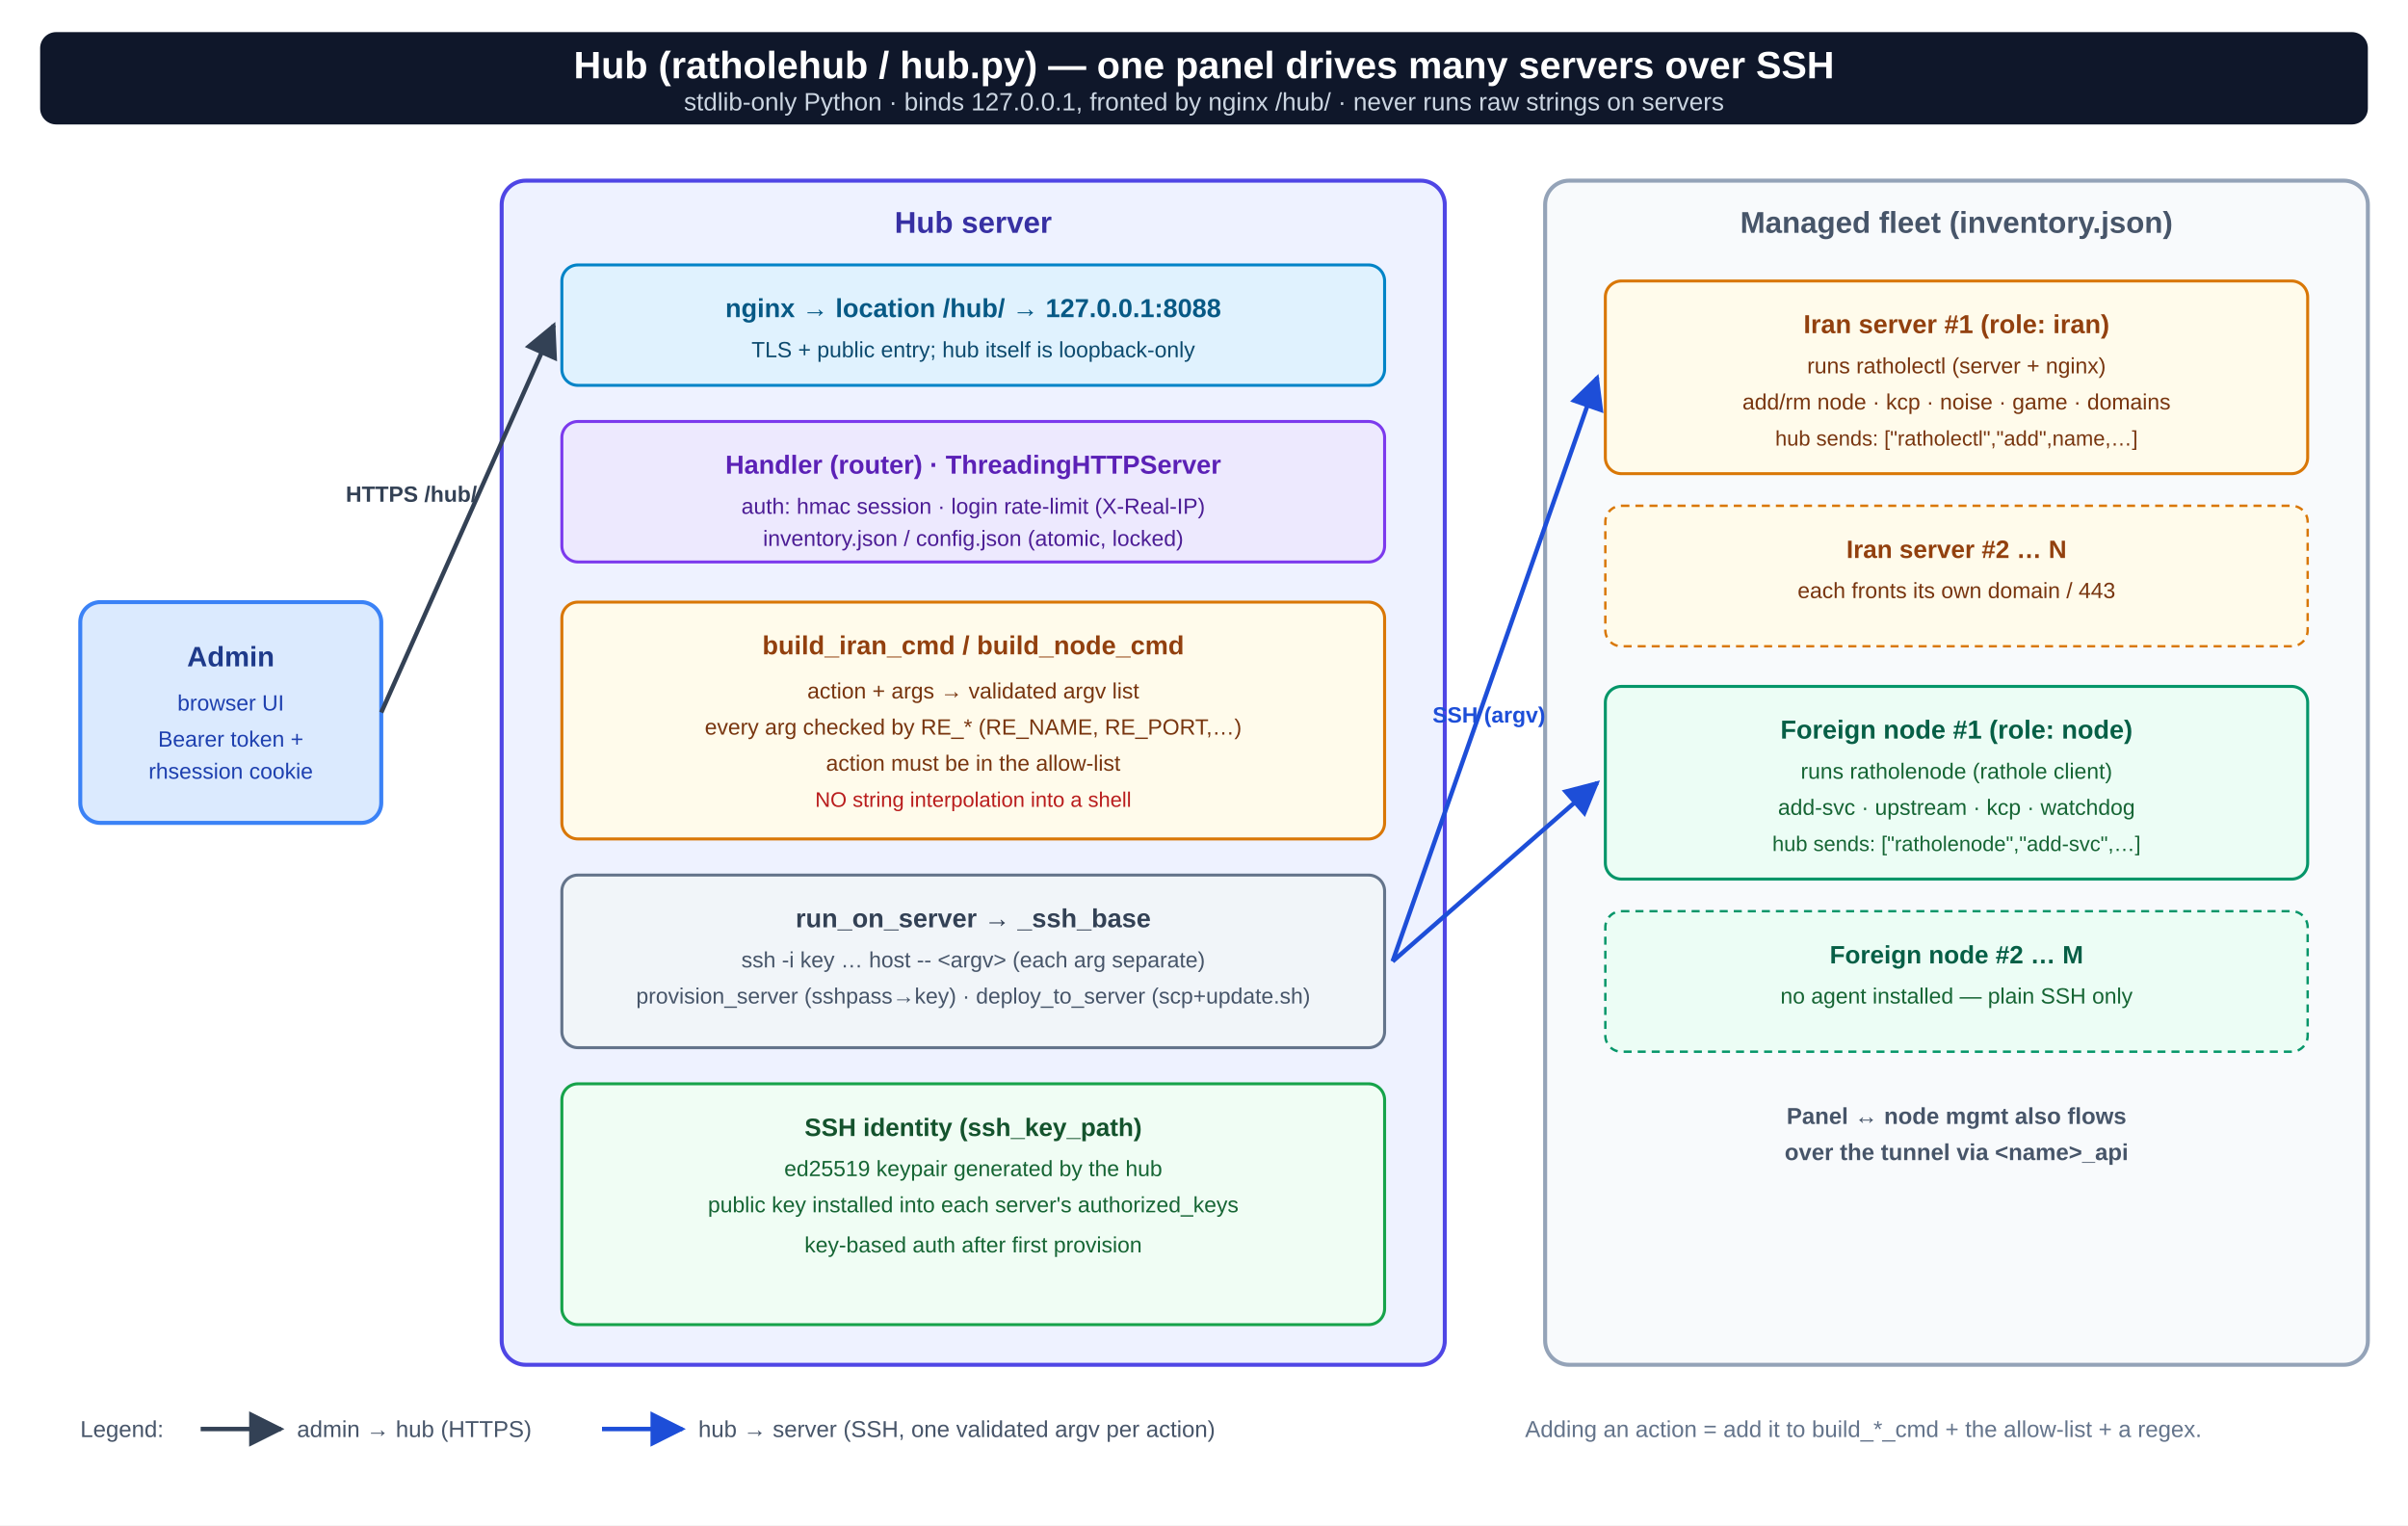
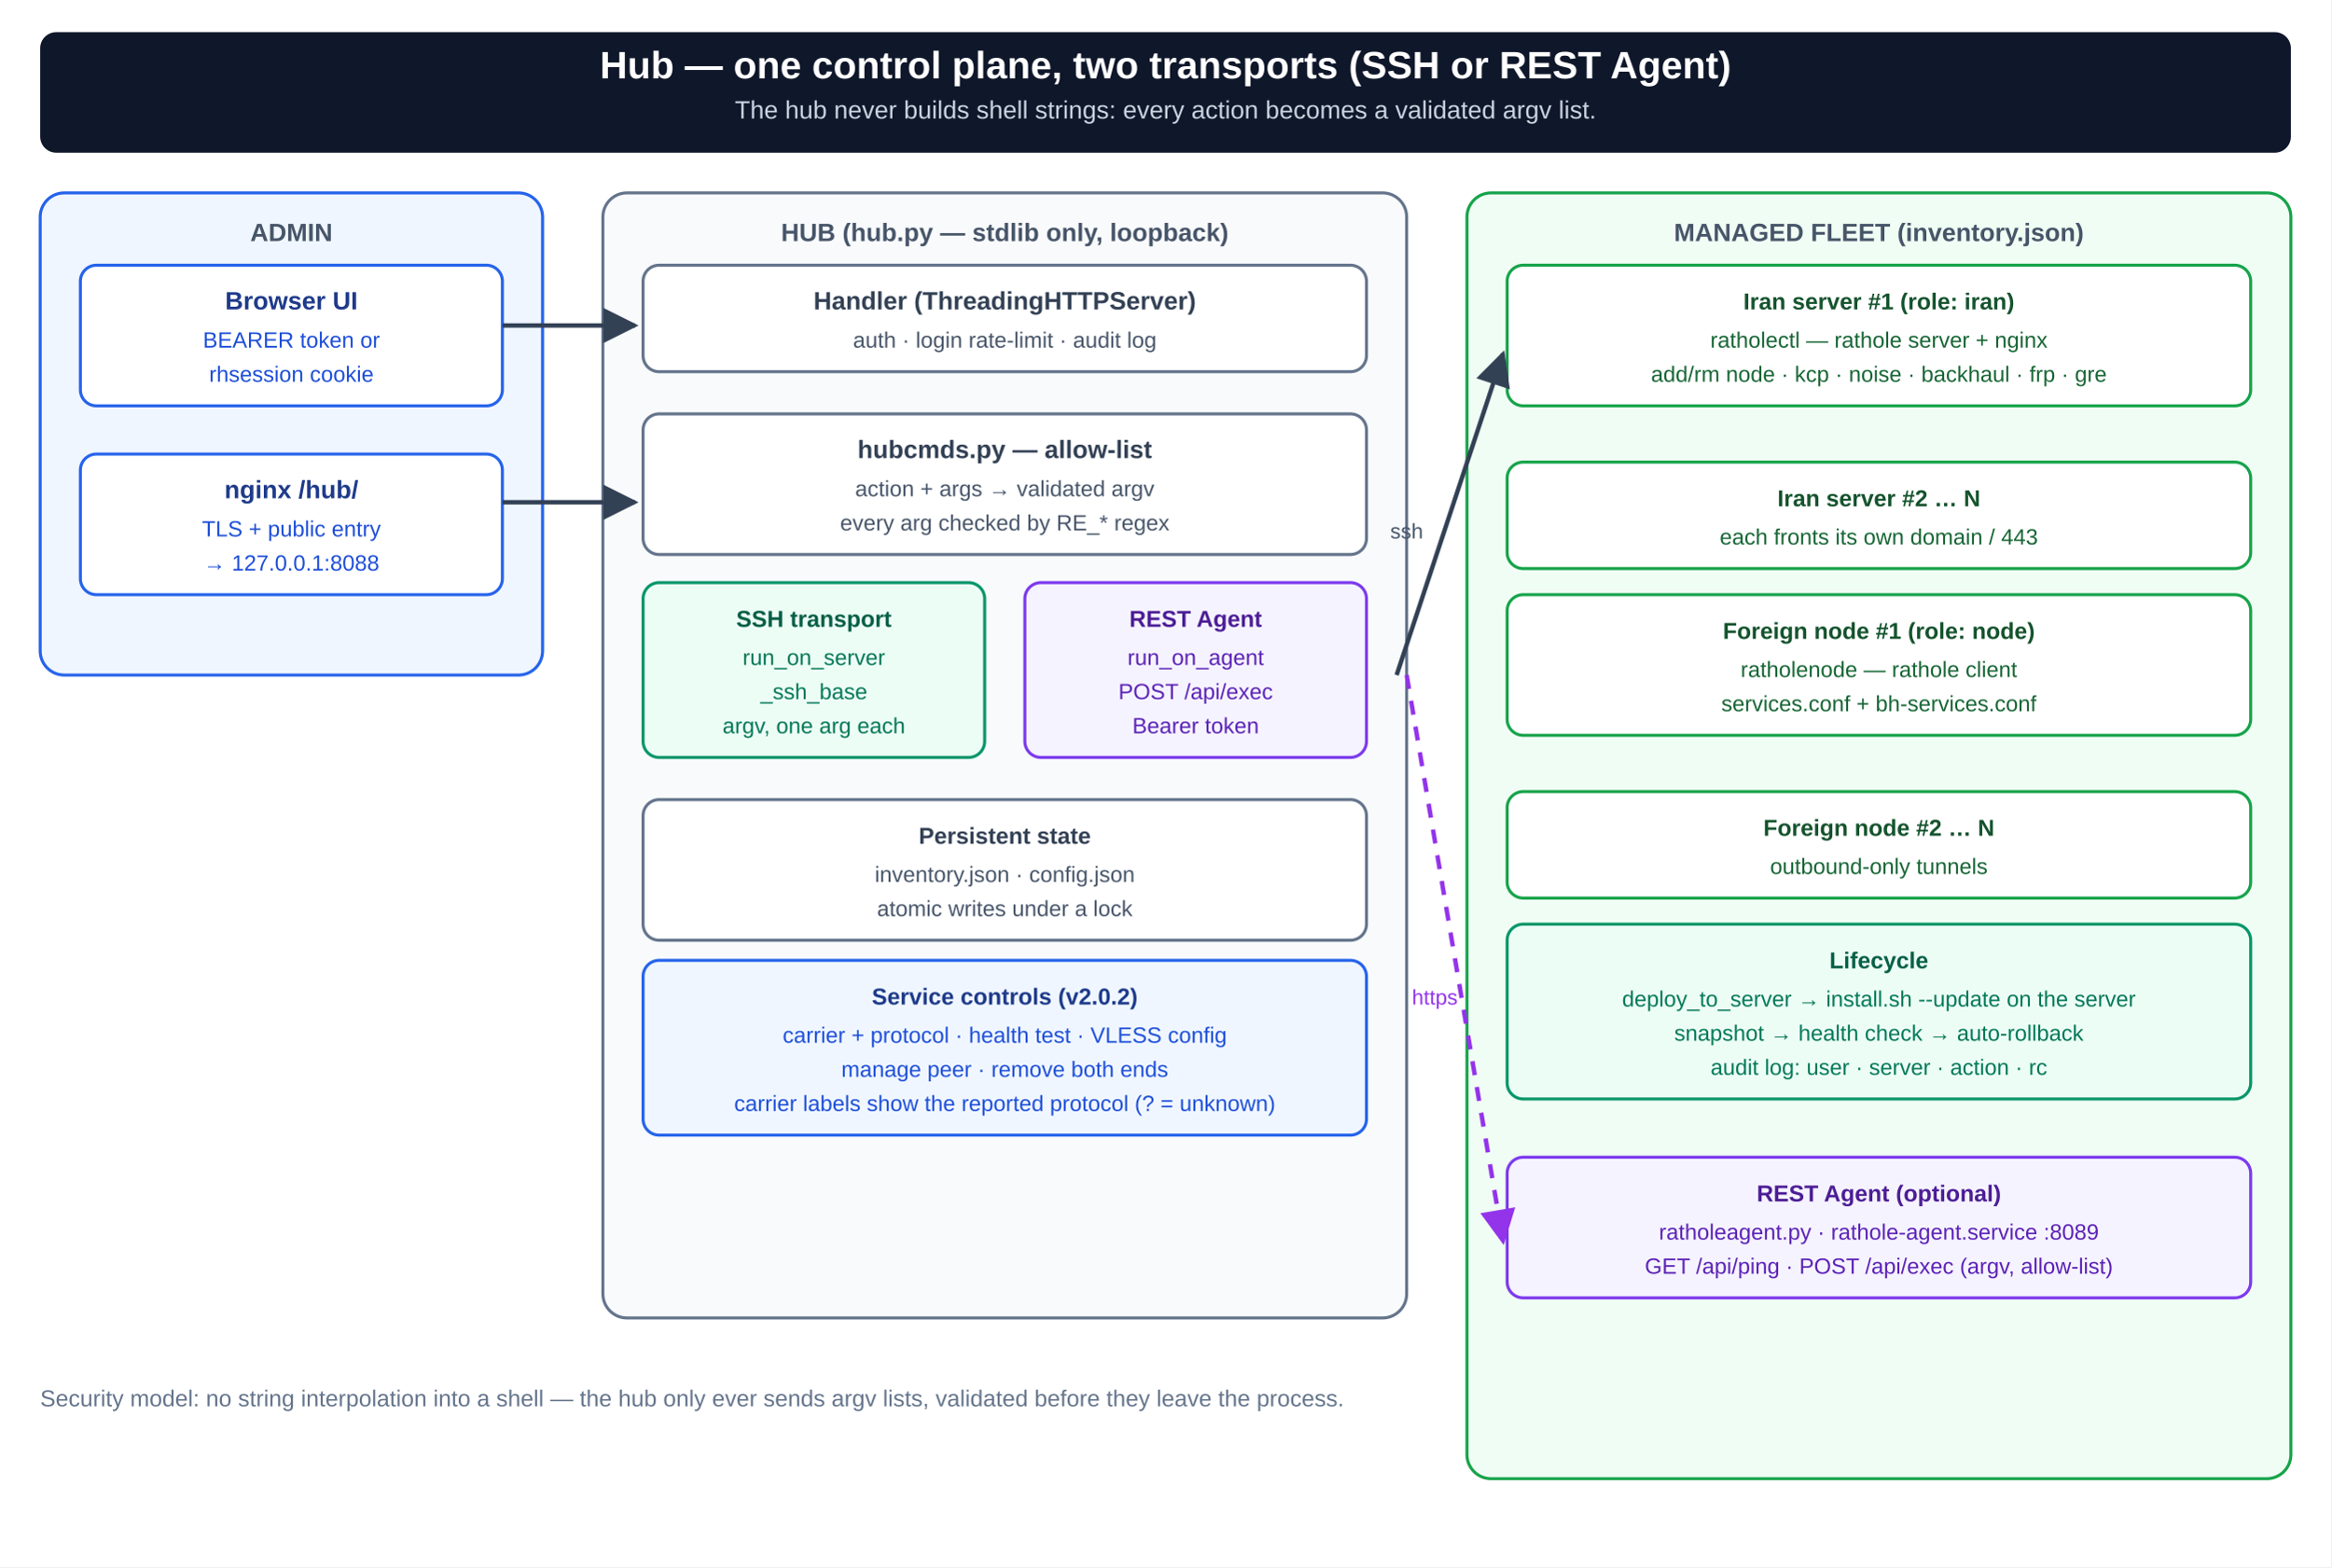
- <svg xmlns="http://www.w3.org/2000/svg" viewBox="0 0 1200 760" font-family="Segoe UI, Arial, sans-serif">
+ <svg xmlns="http://www.w3.org/2000/svg" viewBox="0 0 1160 780" font-family="Segoe UI, Arial, sans-serif">
  <defs>
-     <marker id="a" viewBox="0 0 10 10" refX="9" refY="5" markerWidth="8" markerHeight="8" orient="auto-start-reverse">
+     <marker id="arr" viewBox="0 0 10 10" refX="9" refY="5" markerWidth="8" markerHeight="8" orient="auto-start-reverse">
      <path d="M0,0 L10,5 L0,10 z" fill="#334155" />
    </marker>
-     <marker id="ab" viewBox="0 0 10 10" refX="9" refY="5" markerWidth="8" markerHeight="8" orient="auto-start-reverse">
-       <path d="M0,0 L10,5 L0,10 z" fill="#1d4ed8" />
+     <marker id="arrU" viewBox="0 0 10 10" refX="9" refY="5" markerWidth="8" markerHeight="8" orient="auto-start-reverse">
+       <path d="M0,0 L10,5 L0,10 z" fill="#9333ea" />
+     </marker>
+     <marker id="arrB" viewBox="0 0 10 10" refX="9" refY="5" markerWidth="8" markerHeight="8" orient="auto-start-reverse">
+       <path d="M0,0 L10,5 L0,10 z" fill="#0284c7" />
    </marker>
  </defs>
-   <rect x="0" y="0" width="1200" height="760" fill="#ffffff" />
-   <rect x="20" y="16" width="1160" height="46" rx="8" fill="#0f172a" />
-   <text x="600" y="39" text-anchor="middle" fill="#ffffff" font-size="19" font-weight="bold">Hub (ratholehub / hub.py) — one panel drives many servers over SSH</text>
-   <text x="600" y="55" text-anchor="middle" fill="#cbd5e1" font-size="12.5">stdlib-only Python · binds 127.0.0.1, fronted by nginx /hub/ · never runs raw strings on servers</text>
-   <rect x="40" y="300" width="150" height="110" rx="10" fill="#dbeafe" stroke="#3b82f6" stroke-width="2" />
-   <text x="115" y="332" text-anchor="middle" font-size="14" font-weight="bold" fill="#1e3a8a">Admin</text>
-   <text x="115" y="354" text-anchor="middle" font-size="11" fill="#1e40af">browser UI</text>
-   <text x="115" y="372" text-anchor="middle" font-size="11" fill="#1e40af">Bearer token +</text>
-   <text x="115" y="388" text-anchor="middle" font-size="11" fill="#1e40af">rhsession cookie</text>
-   <rect x="250" y="90" width="470" height="590" rx="12" fill="#eef2ff" stroke="#4f46e5" stroke-width="2" />
-   <text x="485" y="116" text-anchor="middle" font-size="15" font-weight="bold" fill="#3730a3">Hub server</text>
-   <rect x="280" y="132" width="410" height="60" rx="8" fill="#e0f2fe" stroke="#0284c7" stroke-width="1.5" />
-   <text x="485" y="158" text-anchor="middle" font-size="13" font-weight="bold" fill="#075985">nginx  →  location /hub/  →  127.0.0.1:8088</text>
-   <text x="485" y="178" text-anchor="middle" font-size="11" fill="#0c4a6e">TLS + public entry; hub itself is loopback-only</text>
-   <rect x="280" y="210" width="410" height="70" rx="8" fill="#ede9fe" stroke="#7c3aed" stroke-width="1.5" />
-   <text x="485" y="236" text-anchor="middle" font-size="13" font-weight="bold" fill="#5b21b6">Handler (router) · ThreadingHTTPServer</text>
-   <text x="485" y="256" text-anchor="middle" font-size="11" fill="#4c1d95">auth: hmac session · login rate-limit (X-Real-IP)</text>
-   <text x="485" y="272" text-anchor="middle" font-size="11" fill="#4c1d95">inventory.json / config.json (atomic, locked)</text>
-   <rect x="280" y="300" width="410" height="118" rx="8" fill="#fffbeb" stroke="#d97706" stroke-width="1.5" />
-   <text x="485" y="326" text-anchor="middle" font-size="13" font-weight="bold" fill="#92400e">build_iran_cmd / build_node_cmd</text>
-   <text x="485" y="348" text-anchor="middle" font-size="11" fill="#78350f">action + args  →  validated argv list</text>
-   <text x="485" y="366" text-anchor="middle" font-size="11" fill="#78350f">every arg checked by RE_* (RE_NAME, RE_PORT,…)</text>
-   <text x="485" y="384" text-anchor="middle" font-size="11" fill="#78350f">action must be in the allow-list</text>
-   <text x="485" y="402" text-anchor="middle" font-size="10.5" fill="#b91c1c">NO string interpolation into a shell</text>
-   <rect x="280" y="436" width="410" height="86" rx="8" fill="#f1f5f9" stroke="#64748b" stroke-width="1.5" />
-   <text x="485" y="462" text-anchor="middle" font-size="13" font-weight="bold" fill="#334155">run_on_server → _ssh_base</text>
-   <text x="485" y="482" text-anchor="middle" font-size="11" fill="#475569">ssh -i key … host -- &lt;argv&gt;  (each arg separate)</text>
-   <text x="485" y="500" text-anchor="middle" font-size="11" fill="#475569">provision_server (sshpass→key) · deploy_to_server (scp+update.sh)</text>
-   <rect x="280" y="540" width="410" height="120" rx="8" fill="#f0fdf4" stroke="#16a34a" stroke-width="1.5" />
-   <text x="485" y="566" text-anchor="middle" font-size="12.5" font-weight="bold" fill="#14532d">SSH identity (ssh_key_path)</text>
-   <text x="485" y="586" text-anchor="middle" font-size="11" fill="#166534">ed25519 keypair generated by the hub</text>
-   <text x="485" y="604" text-anchor="middle" font-size="11" fill="#166534">public key installed into each server's authorized_keys</text>
-   <text x="485" y="624" text-anchor="middle" font-size="11" fill="#166534">key-based auth after first provision</text>
-   <rect x="770" y="90" width="410" height="590" rx="12" fill="#f8fafc" stroke="#94a3b8" stroke-width="2" />
-   <text x="975" y="116" text-anchor="middle" font-size="15" font-weight="bold" fill="#475569">Managed fleet (inventory.json)</text>
-   <rect x="800" y="140" width="350" height="96" rx="8" fill="#fffbeb" stroke="#d97706" stroke-width="1.5" />
-   <text x="975" y="166" text-anchor="middle" font-size="13" font-weight="bold" fill="#92400e">Iran server #1 (role: iran)</text>
-   <text x="975" y="186" text-anchor="middle" font-size="11" fill="#78350f">runs ratholectl (server + nginx)</text>
-   <text x="975" y="204" text-anchor="middle" font-size="11" fill="#78350f">add/rm node · kcp · noise · game · domains</text>
-   <text x="975" y="222" text-anchor="middle" font-size="10.5" fill="#78350f">hub sends: ["ratholectl","add",name,…]</text>
-   <rect x="800" y="252" width="350" height="70" rx="8" fill="#fffbeb" stroke="#d97706" stroke-width="1.2" stroke-dasharray="4 3" />
-   <text x="975" y="278" text-anchor="middle" font-size="12.5" font-weight="bold" fill="#92400e">Iran server #2 … N</text>
-   <text x="975" y="298" text-anchor="middle" font-size="11" fill="#78350f">each fronts its own domain / 443</text>
-   <rect x="800" y="342" width="350" height="96" rx="8" fill="#ecfdf5" stroke="#059669" stroke-width="1.5" />
-   <text x="975" y="368" text-anchor="middle" font-size="13" font-weight="bold" fill="#065f46">Foreign node #1 (role: node)</text>
-   <text x="975" y="388" text-anchor="middle" font-size="11" fill="#166534">runs ratholenode (rathole client)</text>
-   <text x="975" y="406" text-anchor="middle" font-size="11" fill="#166534">add-svc · upstream · kcp · watchdog</text>
-   <text x="975" y="424" text-anchor="middle" font-size="10.5" fill="#166534">hub sends: ["ratholenode","add-svc",…]</text>
-   <rect x="800" y="454" width="350" height="70" rx="8" fill="#ecfdf5" stroke="#059669" stroke-width="1.2" stroke-dasharray="4 3" />
-   <text x="975" y="480" text-anchor="middle" font-size="12.5" font-weight="bold" fill="#065f46">Foreign node #2 … M</text>
-   <text x="975" y="500" text-anchor="middle" font-size="11" fill="#166534">no agent installed — plain SSH only</text>
-   <text x="975" y="560" text-anchor="middle" font-size="11.5" font-weight="bold" fill="#475569">Panel ↔ node mgmt also flows</text>
-   <text x="975" y="578" text-anchor="middle" font-size="11.5" font-weight="bold" fill="#475569">over the tunnel via &lt;name&gt;_api</text>
-   <line x1="190" y1="355" x2="276" y2="162" stroke="#334155" stroke-width="2.2" marker-end="url(#a)" />
-   <text x="205" y="250" text-anchor="middle" font-size="11" font-weight="bold" fill="#334155">HTTPS /hub/</text>
-   <line x1="694" y1="479" x2="796" y2="188" stroke="#1d4ed8" stroke-width="2.2" marker-end="url(#ab)" />
-   <line x1="694" y1="479" x2="796" y2="390" stroke="#1d4ed8" stroke-width="2.2" marker-end="url(#ab)" />
-   <text x="742" y="360" text-anchor="middle" font-size="11" font-weight="bold" fill="#1d4ed8">SSH (argv)</text>
-   <text x="40" y="716" font-size="11.5" fill="#475569">Legend:</text>
-   <line x1="100" y1="712" x2="140" y2="712" stroke="#334155" stroke-width="2.2" marker-end="url(#a)" />
-   <text x="148" y="716" font-size="11.5" fill="#475569">admin → hub (HTTPS)</text>
-   <line x1="300" y1="712" x2="340" y2="712" stroke="#1d4ed8" stroke-width="2.2" marker-end="url(#ab)" />
-   <text x="348" y="716" font-size="11.5" fill="#475569">hub → server (SSH, one validated argv per action)</text>
-   <text x="760" y="716" font-size="11.5" fill="#64748b">Adding an action = add it to build_*_cmd + the allow-list + a regex.</text>
+   <rect x="0" y="0" width="1160" height="780" fill="#ffffff" />
+   <rect x="20" y="16" width="1120" height="60" rx="8" fill="#0f172a" />
+   <text x="580" y="39" text-anchor="middle" fill="#ffffff" font-size="19" font-weight="bold">Hub — one control plane, two transports (SSH or REST Agent)</text>
+   <text x="580" y="59" text-anchor="middle" fill="#cbd5e1" font-size="12.5">The hub never builds shell strings: every action becomes a validated argv list.</text>
+   <rect x="20" y="96" width="250" height="240" rx="12" fill="#eff6ff" stroke="#2563eb" stroke-width="1.5" />
+   <text x="145" y="120" text-anchor="middle" font-size="12.5" font-weight="bold" fill="#475569">ADMIN</text>
+   <rect x="40" y="132" width="210" height="70" rx="8" fill="#ffffff" stroke="#2563eb" stroke-width="1.5" />
+   <text x="145.0" y="154" text-anchor="middle" font-size="12.5" font-weight="bold" fill="#1e3a8a">Browser UI</text>
+   <text x="145.0" y="173" text-anchor="middle" font-size="11" fill="#1d4ed8">BEARER token or</text>
+   <text x="145.0" y="190" text-anchor="middle" font-size="11" fill="#1d4ed8">rhsession cookie</text>
+   <rect x="40" y="226" width="210" height="70" rx="8" fill="#ffffff" stroke="#2563eb" stroke-width="1.5" />
+   <text x="145.0" y="248" text-anchor="middle" font-size="12.5" font-weight="bold" fill="#1e3a8a">nginx /hub/</text>
+   <text x="145.0" y="267" text-anchor="middle" font-size="11" fill="#1d4ed8">TLS + public entry</text>
+   <text x="145.0" y="284" text-anchor="middle" font-size="11" fill="#1d4ed8">→ 127.0.0.1:8088</text>
+   <rect x="300" y="96" width="400" height="560" rx="12" fill="#f8fafc" stroke="#64748b" stroke-width="1.5" />
+   <text x="500" y="120" text-anchor="middle" font-size="12.5" font-weight="bold" fill="#475569">HUB (hub.py — stdlib only, loopback)</text>
+   <rect x="320" y="132" width="360" height="53" rx="8" fill="#ffffff" stroke="#64748b" stroke-width="1.5" />
+   <text x="500.0" y="154" text-anchor="middle" font-size="12.5" font-weight="bold" fill="#334155">Handler (ThreadingHTTPServer)</text>
+   <text x="500.0" y="173" text-anchor="middle" font-size="11" fill="#475569">auth · login rate-limit · audit log</text>
+   <rect x="320" y="206" width="360" height="70" rx="8" fill="#ffffff" stroke="#64748b" stroke-width="1.5" />
+   <text x="500.0" y="228" text-anchor="middle" font-size="12.5" font-weight="bold" fill="#334155">hubcmds.py — allow-list</text>
+   <text x="500.0" y="247" text-anchor="middle" font-size="11" fill="#475569">action + args → validated argv</text>
+   <text x="500.0" y="264" text-anchor="middle" font-size="11" fill="#475569">every arg checked by RE_* regex</text>
+   <rect x="320" y="290" width="170" height="87" rx="8" fill="#ecfdf5" stroke="#059669" stroke-width="1.5" />
+   <text x="405.0" y="312" text-anchor="middle" font-size="11.5" font-weight="bold" fill="#065f46">SSH transport</text>
+   <text x="405.0" y="331" text-anchor="middle" font-size="11" fill="#047857">run_on_server</text>
+   <text x="405.0" y="348" text-anchor="middle" font-size="11" fill="#047857">_ssh_base</text>
+   <text x="405.0" y="365" text-anchor="middle" font-size="11" fill="#047857">argv, one arg each</text>
+   <rect x="510" y="290" width="170" height="87" rx="8" fill="#f5f3ff" stroke="#7c3aed" stroke-width="1.5" />
+   <text x="595.0" y="312" text-anchor="middle" font-size="11.5" font-weight="bold" fill="#4c1d95">REST Agent</text>
+   <text x="595.0" y="331" text-anchor="middle" font-size="11" fill="#5b21b6">run_on_agent</text>
+   <text x="595.0" y="348" text-anchor="middle" font-size="11" fill="#5b21b6">POST /api/exec</text>
+   <text x="595.0" y="365" text-anchor="middle" font-size="11" fill="#5b21b6">Bearer token</text>
+   <rect x="320" y="398" width="360" height="70" rx="8" fill="#ffffff" stroke="#64748b" stroke-width="1.5" />
+   <text x="500.0" y="420" text-anchor="middle" font-size="11.5" font-weight="bold" fill="#334155">Persistent state</text>
+   <text x="500.0" y="439" text-anchor="middle" font-size="11" fill="#475569">inventory.json · config.json</text>
+   <text x="500.0" y="456" text-anchor="middle" font-size="11" fill="#475569">atomic writes under a lock</text>
+   <rect x="320" y="478" width="360" height="87" rx="8" fill="#eff6ff" stroke="#2563eb" stroke-width="1.5" />
+   <text x="500.0" y="500" text-anchor="middle" font-size="11.5" font-weight="bold" fill="#1e3a8a">Service controls (v2.0.2)</text>
+   <text x="500.0" y="519" text-anchor="middle" font-size="11" fill="#1d4ed8">carrier + protocol · health test · VLESS config</text>
+   <text x="500.0" y="536" text-anchor="middle" font-size="11" fill="#1d4ed8">manage peer · remove both ends</text>
+   <text x="500.0" y="553" text-anchor="middle" font-size="11" fill="#1d4ed8">carrier labels show the reported protocol (? = unknown)</text>
+   <rect x="730" y="96" width="410" height="640" rx="12" fill="#f0fdf4" stroke="#16a34a" stroke-width="1.5" />
+   <text x="935" y="120" text-anchor="middle" font-size="12.5" font-weight="bold" fill="#475569">MANAGED FLEET (inventory.json)</text>
+   <rect x="750" y="132" width="370" height="70" rx="8" fill="#ffffff" stroke="#16a34a" stroke-width="1.5" />
+   <text x="935.0" y="154" text-anchor="middle" font-size="11.5" font-weight="bold" fill="#14532d">Iran server #1 (role: iran)</text>
+   <text x="935.0" y="173" text-anchor="middle" font-size="11" fill="#166534">ratholectl — rathole server + nginx</text>
+   <text x="935.0" y="190" text-anchor="middle" font-size="11" fill="#166534">add/rm node · kcp · noise · backhaul · frp · gre</text>
+   <rect x="750" y="230" width="370" height="53" rx="8" fill="#ffffff" stroke="#16a34a" stroke-width="1.5" />
+   <text x="935.0" y="252" text-anchor="middle" font-size="11.5" font-weight="bold" fill="#14532d">Iran server #2 … N</text>
+   <text x="935.0" y="271" text-anchor="middle" font-size="11" fill="#166534">each fronts its own domain / 443</text>
+   <rect x="750" y="296" width="370" height="70" rx="8" fill="#ffffff" stroke="#16a34a" stroke-width="1.5" />
+   <text x="935.0" y="318" text-anchor="middle" font-size="11.5" font-weight="bold" fill="#14532d">Foreign node #1 (role: node)</text>
+   <text x="935.0" y="337" text-anchor="middle" font-size="11" fill="#166534">ratholenode — rathole client</text>
+   <text x="935.0" y="354" text-anchor="middle" font-size="11" fill="#166534">services.conf + bh-services.conf</text>
+   <rect x="750" y="394" width="370" height="53" rx="8" fill="#ffffff" stroke="#16a34a" stroke-width="1.5" />
+   <text x="935.0" y="416" text-anchor="middle" font-size="11.5" font-weight="bold" fill="#14532d">Foreign node #2 … N</text>
+   <text x="935.0" y="435" text-anchor="middle" font-size="11" fill="#166534">outbound-only tunnels</text>
+   <rect x="750" y="460" width="370" height="87" rx="8" fill="#ecfdf5" stroke="#059669" stroke-width="1.5" />
+   <text x="935.0" y="482" text-anchor="middle" font-size="11.5" font-weight="bold" fill="#065f46">Lifecycle</text>
+   <text x="935.0" y="501" text-anchor="middle" font-size="11" fill="#047857">deploy_to_server → install.sh --update on the server</text>
+   <text x="935.0" y="518" text-anchor="middle" font-size="11" fill="#047857">snapshot → health check → auto-rollback</text>
+   <text x="935.0" y="535" text-anchor="middle" font-size="11" fill="#047857">audit log: user · server · action · rc</text>
+   <rect x="750" y="576" width="370" height="70" rx="8" fill="#f5f3ff" stroke="#7c3aed" stroke-width="1.5" />
+   <text x="935.0" y="598" text-anchor="middle" font-size="11.5" font-weight="bold" fill="#4c1d95">REST Agent (optional)</text>
+   <text x="935.0" y="617" text-anchor="middle" font-size="11" fill="#5b21b6">ratholeagent.py · rathole-agent.service :8089</text>
+   <text x="935.0" y="634" text-anchor="middle" font-size="11" fill="#5b21b6">GET /api/ping · POST /api/exec (argv, allow-list)</text>
+   <line x1="250" y1="162" x2="316" y2="162" stroke="#334155" stroke-width="2.2" marker-end="url(#arr)" />
+   <line x1="250" y1="250" x2="316" y2="250" stroke="#334155" stroke-width="2.2" marker-end="url(#arr)" />
+   <line x1="695" y1="336" x2="748" y2="176" stroke="#334155" stroke-width="2.2" marker-end="url(#arr)" />
+   <text x="700" y="268" text-anchor="middle" font-size="10.5" fill="#475569">ssh</text>
+   <line x1="700" y1="336" x2="748" y2="618" stroke="#9333ea" stroke-width="2.2" stroke-dasharray="7 6" marker-end="url(#arrU)" />
+   <text x="714" y="500" text-anchor="middle" font-size="10.5" fill="#9333ea">https</text>
+   <text x="20" y="700" text-anchor="start" font-size="11.5" fill="#64748b">Security model: no string interpolation into a shell — the hub only ever sends argv lists, validated before they leave the process.</text>
</svg>
